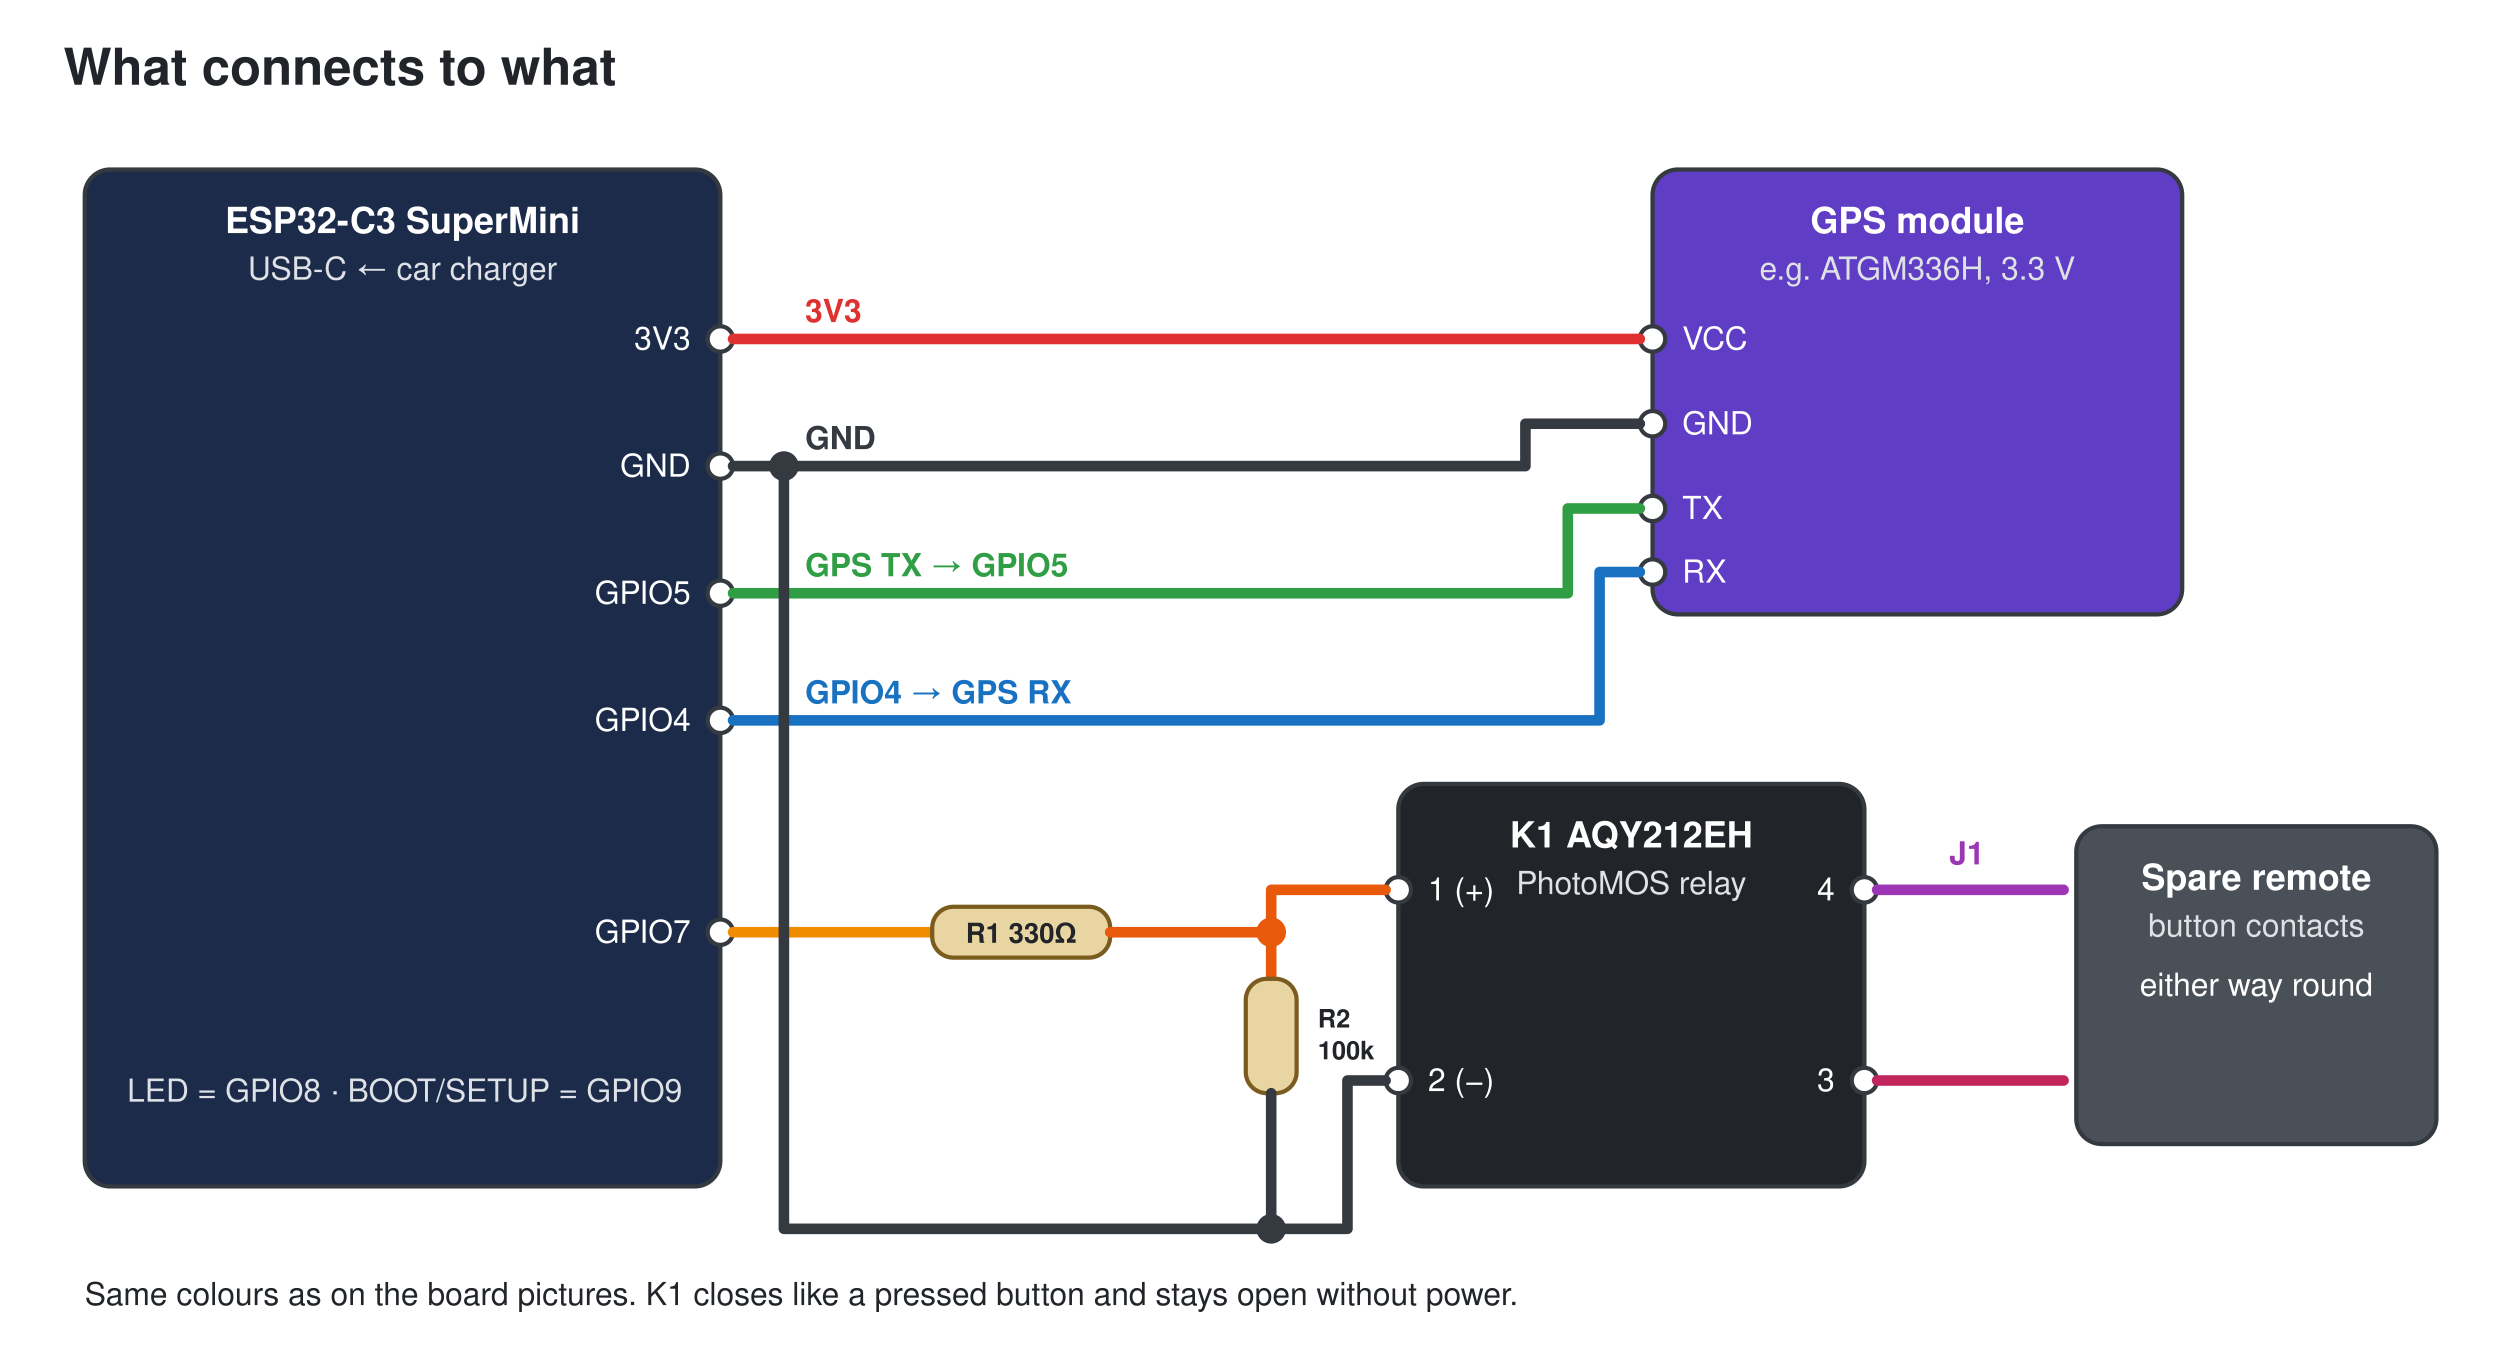
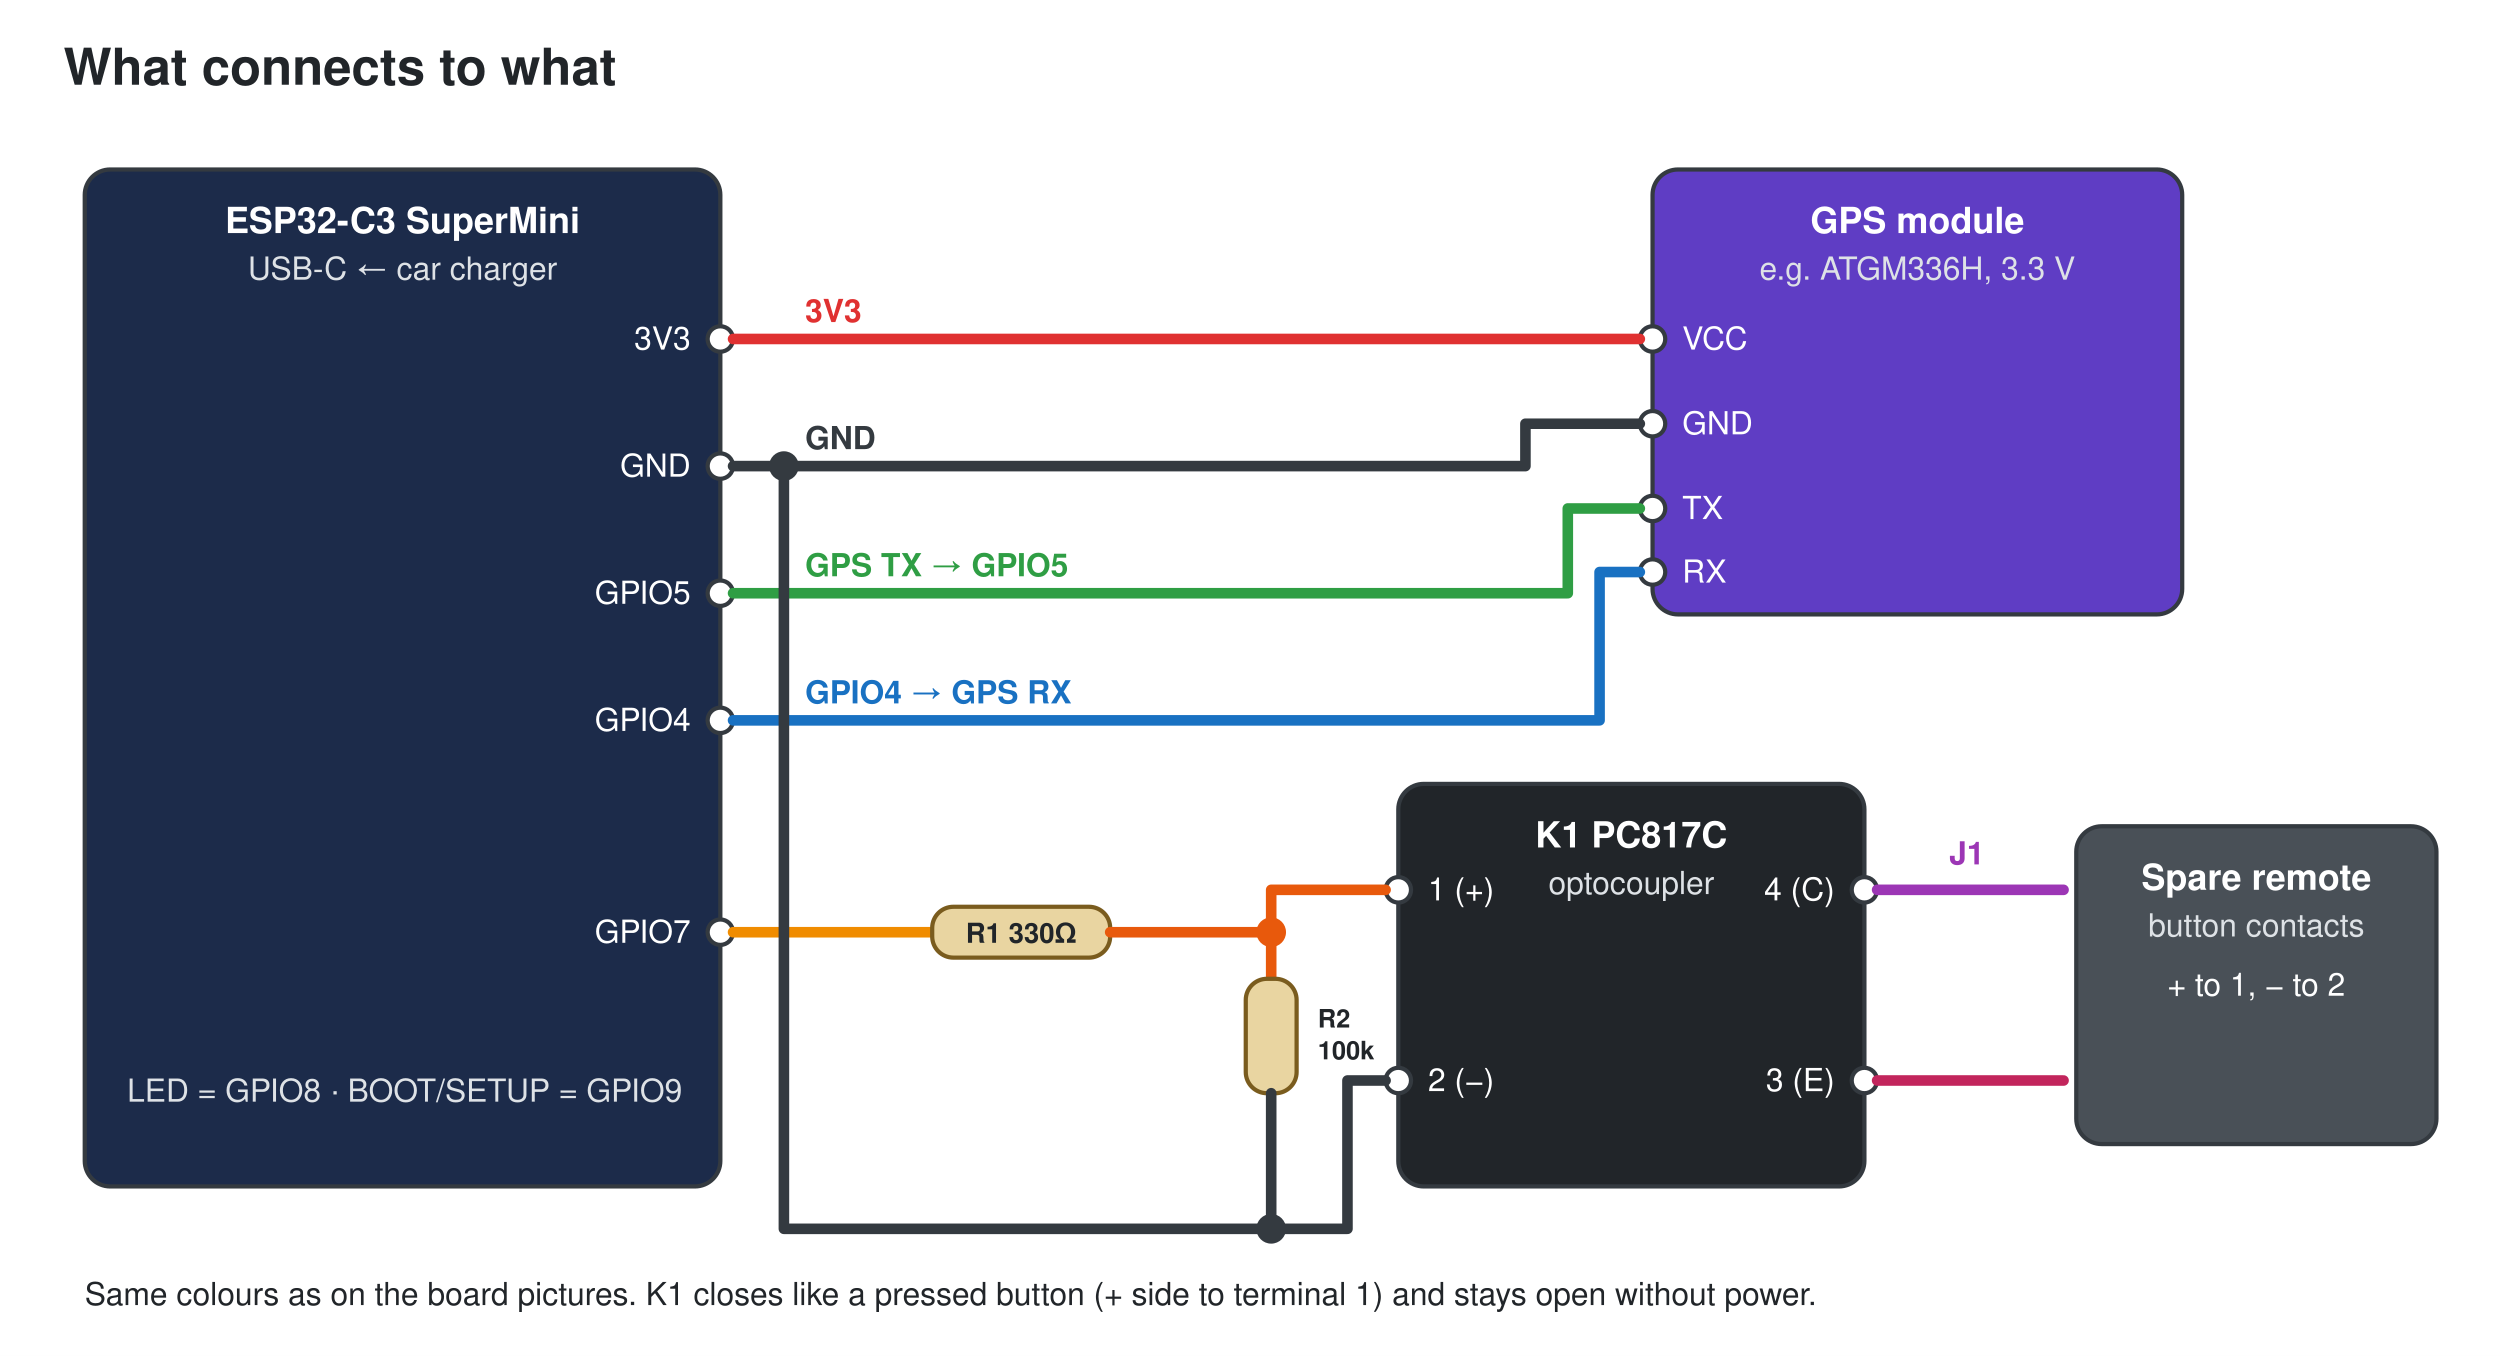
<svg xmlns="http://www.w3.org/2000/svg" viewBox="0 0 1180 640" width="1180" height="640">
  <style>
text{font-family:-apple-system,"Segoe UI",Helvetica,Arial,sans-serif}
.pcb{fill:#1e6b45}.pad{fill:#c9a65b}.hole{fill:#0e2a1d}
.axis{font-size:13px;fill:#d3f0df;text-anchor:middle;font-weight:600}
.cap{font-size:17px;fill:#212529;font-weight:700}
.body{font-size:15px;fill:#212529}
.mono{font-family:Menlo,Consolas,monospace;font-size:14px;fill:#212529}
.h1{font-size:24px;font-weight:800;fill:#212529}
.lab{font-size:13px;font-weight:700;fill:#fff;text-anchor:middle;paint-order:stroke;stroke:#000;stroke-width:3px}
.labd{font-size:13px;font-weight:700;fill:#212529;text-anchor:middle}
.pinl{font-size:12px;font-weight:700;fill:#fff;text-anchor:middle;paint-order:stroke;stroke:#000;stroke-width:3px}
.new{filter:drop-shadow(0 0 5px #ffd43b)}
</style>
  <rect width="100%" height="100%" fill="#fff" />
  <text x="30" y="40" class="h1">What connects to what</text>
  <rect x="40" y="80" width="300" height="480" rx="12" fill="#1c2b4a" stroke="#343a40" stroke-width="2" />
  <text x="190.0" y="110" class="cap" style="text-anchor:middle;fill:#fff">ESP32-C3 SuperMini</text>
  <text x="190.0" y="132" class="body" style="text-anchor:middle;fill:#dee2e6">USB-C ← car charger</text>
  <rect x="780" y="80" width="250" height="210" rx="12" fill="#5f3dc4" stroke="#343a40" stroke-width="2" />
  <text x="905.0" y="110" class="cap" style="text-anchor:middle;fill:#fff">GPS module</text>
  <text x="905.0" y="132" class="body" style="text-anchor:middle;fill:#dee2e6">e.g. ATGM336H, 3.3 V</text>
  <rect x="660" y="370" width="220" height="190" rx="12" fill="#212529" stroke="#343a40" stroke-width="2" />
-   <text x="770.0" y="400" class="cap" style="text-anchor:middle;fill:#fff">K1 AQY212EH</text>
-   <text x="770.0" y="422" class="body" style="text-anchor:middle;fill:#dee2e6">PhotoMOS relay</text>
+   <text x="770.0" y="400" class="cap" style="text-anchor:middle;fill:#fff">K1 PC817C</text>
+   <text x="770.0" y="422" class="body" style="text-anchor:middle;fill:#dee2e6">optocoupler</text>
  <rect x="980" y="390" width="170" height="150" rx="12" fill="#495057" stroke="#343a40" stroke-width="2" />
  <text x="1065.0" y="420" class="cap" style="text-anchor:middle;fill:#fff">Spare remote</text>
  <text x="1065.0" y="442" class="body" style="text-anchor:middle;fill:#dee2e6">button contacts</text>
  <circle cx="340" cy="160" r="6" fill="#fff" stroke="#343a40" stroke-width="2" />
  <text x="326" y="165" class="body" style="text-anchor:end;fill:#fff">3V3</text>
  <circle cx="340" cy="220" r="6" fill="#fff" stroke="#343a40" stroke-width="2" />
  <text x="326" y="225" class="body" style="text-anchor:end;fill:#fff">GND</text>
  <circle cx="340" cy="280" r="6" fill="#fff" stroke="#343a40" stroke-width="2" />
  <text x="326" y="285" class="body" style="text-anchor:end;fill:#fff">GPIO5</text>
  <circle cx="340" cy="340" r="6" fill="#fff" stroke="#343a40" stroke-width="2" />
  <text x="326" y="345" class="body" style="text-anchor:end;fill:#fff">GPIO4</text>
  <circle cx="340" cy="440" r="6" fill="#fff" stroke="#343a40" stroke-width="2" />
  <text x="326" y="445" class="body" style="text-anchor:end;fill:#fff">GPIO7</text>
  <text x="60" y="520" class="body" style="fill:#dee2e6">LED = GPIO8 · BOOT/SETUP = GPIO9</text>
  <circle cx="780" cy="160" r="6" fill="#fff" stroke="#343a40" stroke-width="2" />
  <text x="794" y="165" class="body" style="text-anchor:start;fill:#fff">VCC</text>
  <circle cx="780" cy="200" r="6" fill="#fff" stroke="#343a40" stroke-width="2" />
  <text x="794" y="205" class="body" style="text-anchor:start;fill:#fff">GND</text>
  <circle cx="780" cy="240" r="6" fill="#fff" stroke="#343a40" stroke-width="2" />
  <text x="794" y="245" class="body" style="text-anchor:start;fill:#fff">TX</text>
  <circle cx="780" cy="270" r="6" fill="#fff" stroke="#343a40" stroke-width="2" />
  <text x="794" y="275" class="body" style="text-anchor:start;fill:#fff">RX</text>
  <circle cx="660" cy="420" r="6" fill="#fff" stroke="#343a40" stroke-width="2" />
  <text x="674" y="425" class="body" style="text-anchor:start;fill:#fff">1 (+)</text>
  <circle cx="660" cy="510" r="6" fill="#fff" stroke="#343a40" stroke-width="2" />
  <text x="674" y="515" class="body" style="text-anchor:start;fill:#fff">2 (−)</text>
  <circle cx="880" cy="420" r="6" fill="#fff" stroke="#343a40" stroke-width="2" />
-   <text x="866" y="425" class="body" style="text-anchor:end;fill:#fff">4</text>
+   <text x="866" y="425" class="body" style="text-anchor:end;fill:#fff">4 (C)</text>
  <circle cx="880" cy="510" r="6" fill="#fff" stroke="#343a40" stroke-width="2" />
-   <text x="866" y="515" class="body" style="text-anchor:end;fill:#fff">3</text>
+   <text x="866" y="515" class="body" style="text-anchor:end;fill:#fff">3 (E)</text>
  <path d="M346,160 L774,160" fill="none" stroke="#e03131" stroke-width="5" stroke-linejoin="round" stroke-linecap="round" />
  <text x="380" y="152" class="body" style="font-weight:700;fill:#e03131">3V3</text>
  <path d="M346,220 L720,220 L720,200 L774,200" fill="none" stroke="#343a40" stroke-width="5" stroke-linejoin="round" stroke-linecap="round" />
  <text x="380" y="212" class="body" style="font-weight:700;fill:#343a40">GND</text>
  <path d="M346,280 L740,280 L740,240 L774,240" fill="none" stroke="#2f9e44" stroke-width="5" stroke-linejoin="round" stroke-linecap="round" />
  <text x="380" y="272" class="body" style="font-weight:700;fill:#2f9e44">GPS TX → GPIO5</text>
  <path d="M346,340 L755,340 L755,270 L774,270" fill="none" stroke="#1971c2" stroke-width="5" stroke-linejoin="round" stroke-linecap="round" />
  <text x="380" y="332" class="body" style="font-weight:700;fill:#1971c2">GPIO4 → GPS RX</text>
  <path d="M346,440 L440,440" fill="none" stroke="#f08c00" stroke-width="5" stroke-linejoin="round" stroke-linecap="round" />
  <rect x="440" y="428" width="84" height="24" rx="10" fill="#e9d5a1" stroke="#7a5c1e" stroke-width="2" />
  <text x="482" y="445" class="labd">R1 330Ω</text>
  <path d="M524,440 L600,440 L600,420 L654,420" fill="none" stroke="#e8590c" stroke-width="5" stroke-linejoin="round" stroke-linecap="round" />
  <path d="M600,440 L600,462" fill="none" stroke="#e8590c" stroke-width="5" stroke-linejoin="round" stroke-linecap="round" />
  <rect x="588" y="462" width="24" height="54" rx="10" fill="#e9d5a1" stroke="#7a5c1e" stroke-width="2" />
  <text x="622" y="485" class="labd" style="text-anchor:start;font-size:12px">R2</text>
  <text x="622" y="500" class="labd" style="text-anchor:start;font-size:12px">100k</text>
  <path d="M600,516 L600,580 L636,580 L636,510 L654,510" fill="none" stroke="#343a40" stroke-width="5" stroke-linejoin="round" stroke-linecap="round" />
  <path d="M600,580 L370,580 L370,220" fill="none" stroke="#343a40" stroke-width="5" stroke-linejoin="round" stroke-linecap="round" />
  <path d="M886,420 L974,420" fill="none" stroke="#9c36b5" stroke-width="5" stroke-linejoin="round" stroke-linecap="round" />
  <text x="920" y="408" class="body" style="font-weight:700;fill:#9c36b5">J1</text>
  <path d="M886,510 L974,510" fill="none" stroke="#c2255c" stroke-width="5" stroke-linejoin="round" stroke-linecap="round" />
  <circle cx="600" cy="440" r="7" fill="#e8590c" />
  <circle cx="600" cy="580" r="7" fill="#343a40" />
  <circle cx="370" cy="220" r="7" fill="#343a40" />
-   <text x="1065" y="470" class="body" style="text-anchor:middle;fill:#fff">either way round</text>
-   <text x="40" y="616" class="body">Same colours as on the board pictures. K1 closes like a pressed button and stays open without power.</text>
+   <text x="1065" y="470" class="body" style="text-anchor:middle;fill:#fff">+ to 1, − to 2</text>
+   <text x="40" y="616" class="body">Same colours as on the board pictures. K1 closes like a pressed button (+ side to terminal 1) and stays open without power.</text>
</svg>
